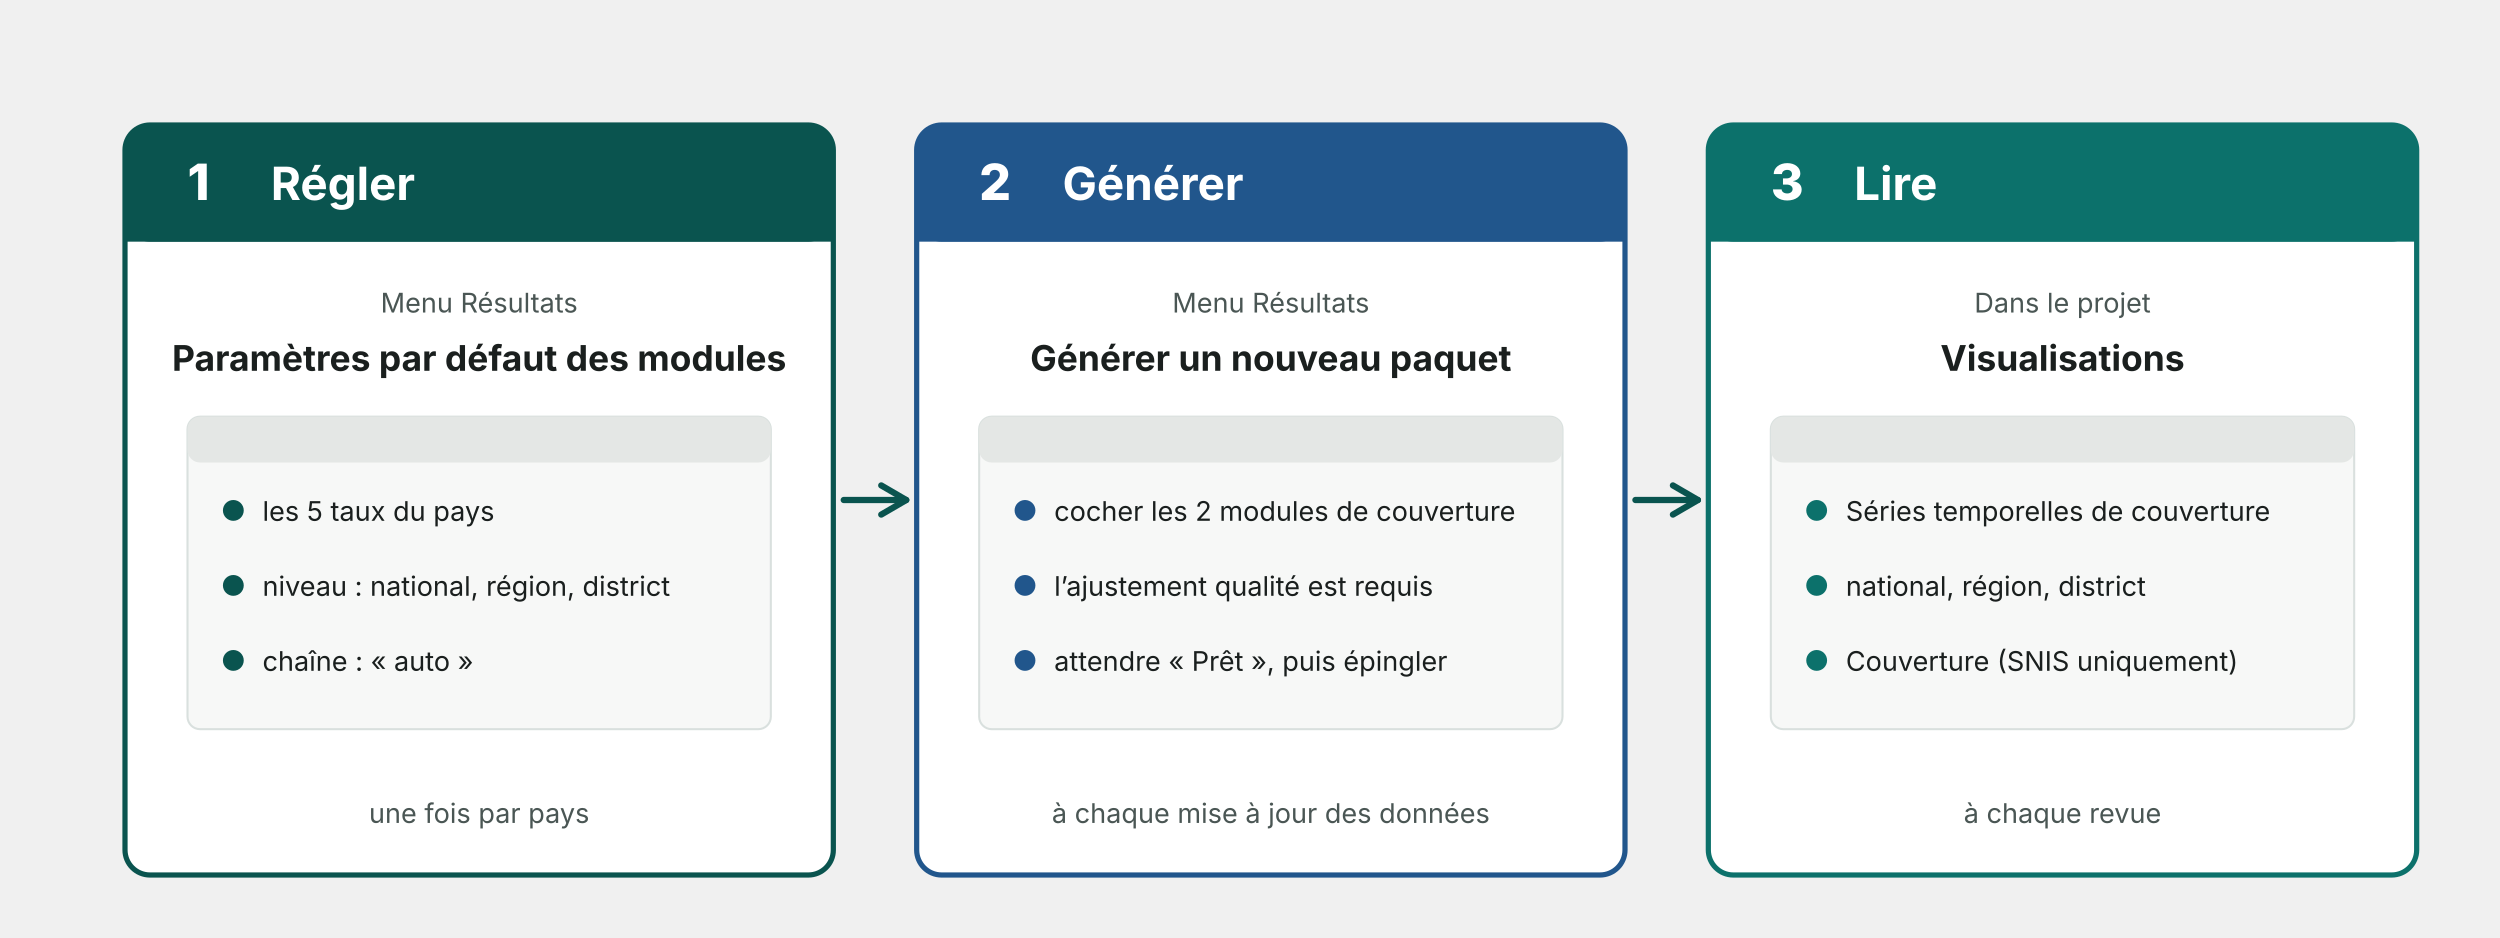
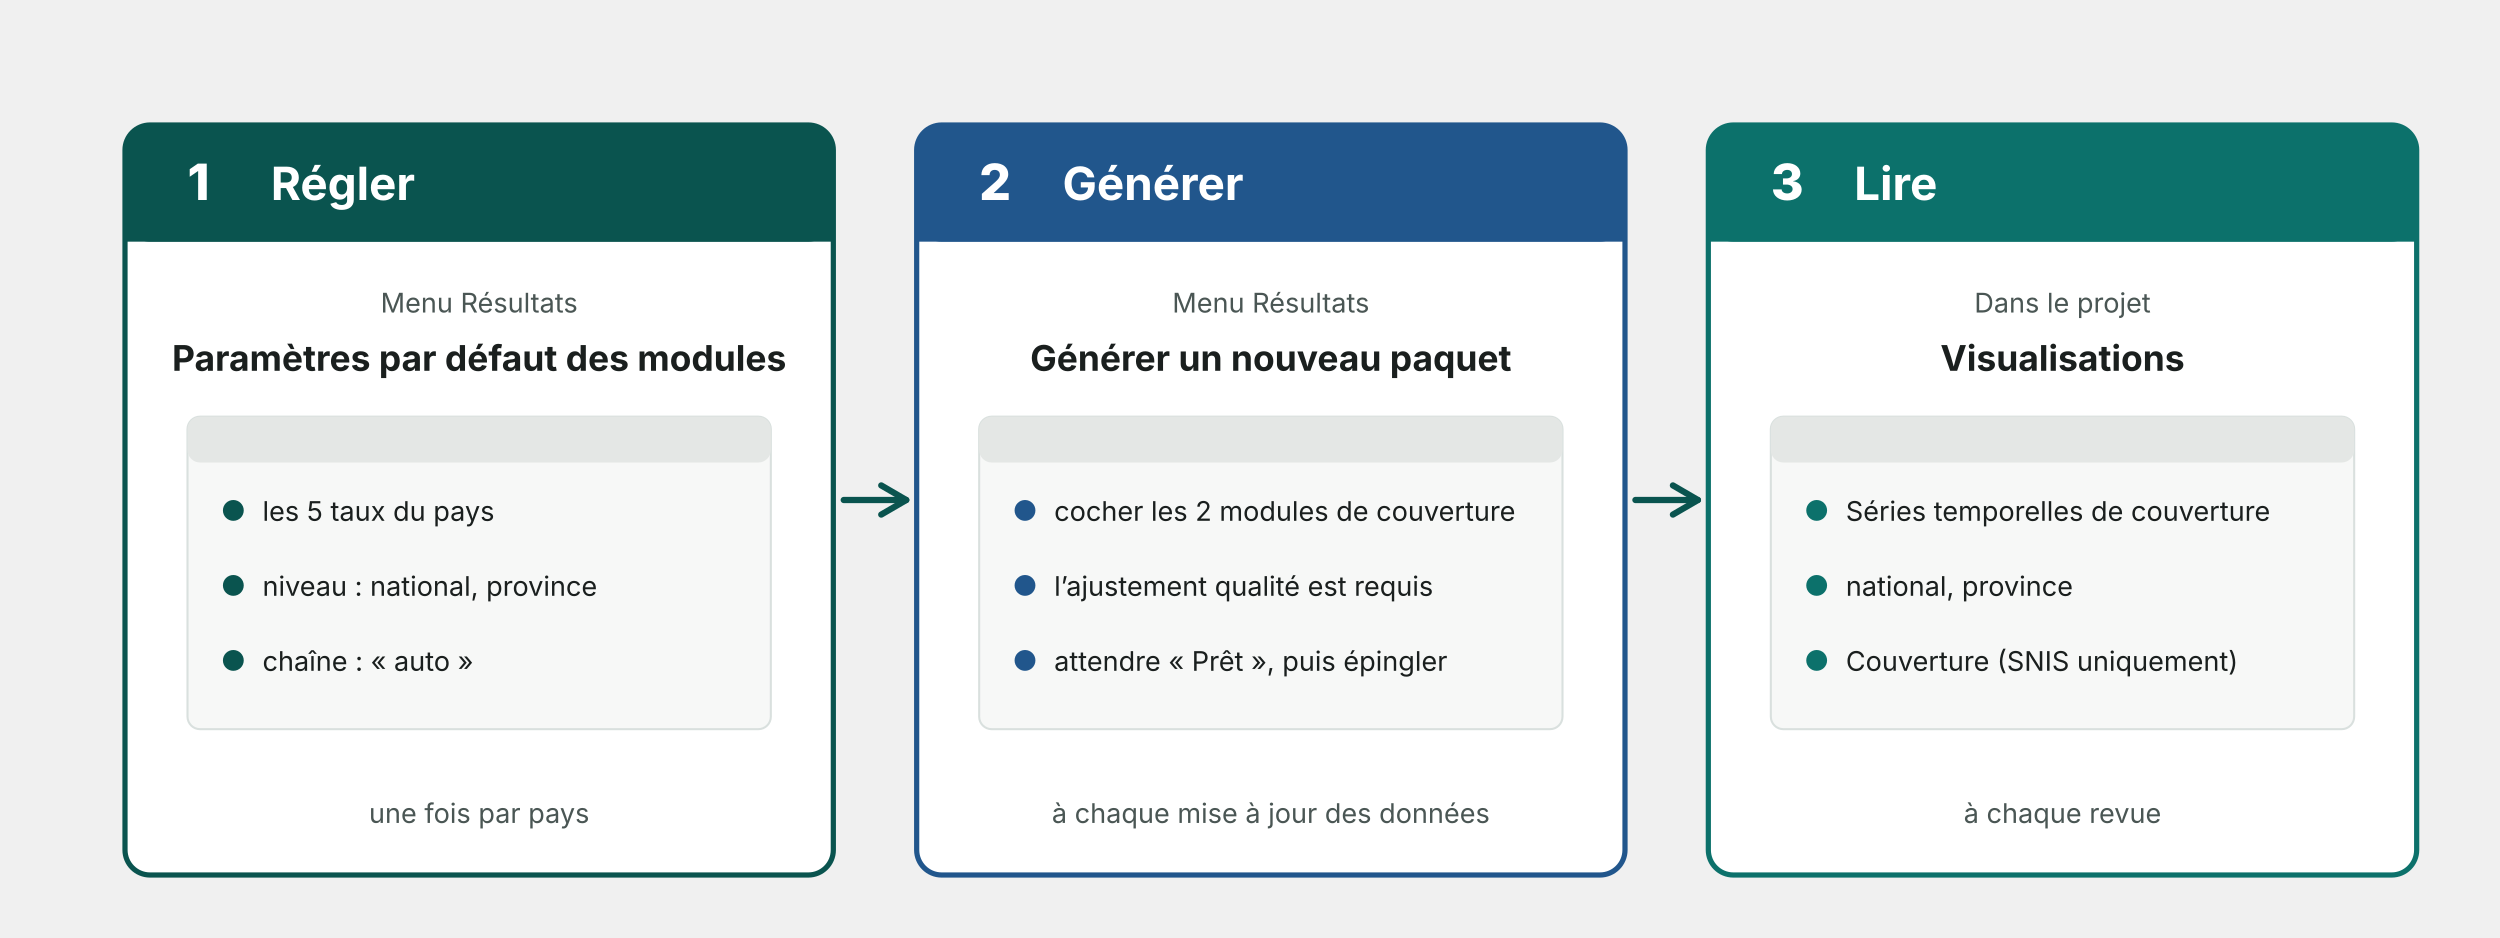
<svg xmlns="http://www.w3.org/2000/svg" viewBox="0 0 1200 450" font-family="Inter, -apple-system, 'Segoe UI', Roboto, sans-serif">
  <rect x="60" y="60" width="340" height="360" rx="12" fill="#FFFFFF" stroke="#0A544F" stroke-width="2.5" />
  <rect x="60" y="60" width="340" height="56" rx="12" fill="#0A544F" />
  <rect x="60" y="90" width="340" height="26" fill="#0A544F" />
  <text x="90" y="96" text-anchor="start" font-size="24" font-weight="800" fill="#FFFFFF">1</text>
  <text x="130" y="96" text-anchor="start" font-size="22" font-weight="700" fill="#FFFFFF">Régler</text>
  <text x="230" y="150" text-anchor="middle" font-size="13" font-weight="400" fill="#4A5654">Menu Résultats</text>
  <text x="230" y="178" text-anchor="middle" font-size="17" font-weight="700" fill="#1A1F1E">Paramètres par défaut des modules</text>
  <rect x="90" y="200" width="280" height="150" rx="6" fill="#F7F8F7" stroke="#D9E0DE" />
  <rect x="90" y="200" width="280" height="22" rx="6" fill="#E4E7E5" />
  <circle cx="112" cy="245" r="5" fill="#0A544F" />
  <text x="126" y="250" text-anchor="start" font-size="13" font-weight="400" fill="#1A1F1E">les 5 taux du pays</text>
  <circle cx="112" cy="281" r="5" fill="#0A544F" />
-   <text x="126" y="286" text-anchor="start" font-size="13" font-weight="400" fill="#1A1F1E">niveau : national, région, district</text>
+   <text x="126" y="286" text-anchor="start" font-size="13" font-weight="400" fill="#1A1F1E">niveau : national, province</text>
  <circle cx="112" cy="317" r="5" fill="#0A544F" />
  <text x="126" y="322" text-anchor="start" font-size="13" font-weight="400" fill="#1A1F1E">chaîne : « auto »</text>
  <text x="230" y="395" text-anchor="middle" font-size="13" font-weight="400" fill="#4A5654">une fois par pays</text>
  <line x1="405" y1="240" x2="435" y2="240" stroke="#0A544F" stroke-width="3" stroke-linecap="round" />
  <polyline points="423,247 435,240 423,233" fill="none" stroke="#0A544F" stroke-width="3" stroke-linecap="round" stroke-linejoin="round" />
  <rect x="440" y="60" width="340" height="360" rx="12" fill="#FFFFFF" stroke="#21568C" stroke-width="2.5" />
  <rect x="440" y="60" width="340" height="56" rx="12" fill="#21568C" />
  <rect x="440" y="90" width="340" height="26" fill="#21568C" />
  <text x="470" y="96" text-anchor="start" font-size="24" font-weight="800" fill="#FFFFFF">2</text>
  <text x="510" y="96" text-anchor="start" font-size="22" font-weight="700" fill="#FFFFFF">Générer</text>
  <text x="610" y="150" text-anchor="middle" font-size="13" font-weight="400" fill="#4A5654">Menu Résultats</text>
  <text x="610" y="178" text-anchor="middle" font-size="17" font-weight="700" fill="#1A1F1E">Générer un nouveau paquet</text>
  <rect x="470" y="200" width="280" height="150" rx="6" fill="#F7F8F7" stroke="#D9E0DE" />
  <rect x="470" y="200" width="280" height="22" rx="6" fill="#E4E7E5" />
  <circle cx="492" cy="245" r="5" fill="#21568C" />
  <text x="506" y="250" text-anchor="start" font-size="13" font-weight="400" fill="#1A1F1E">cocher les 2 modules de couverture</text>
  <circle cx="492" cy="281" r="5" fill="#21568C" />
  <text x="506" y="286" text-anchor="start" font-size="13" font-weight="400" fill="#1A1F1E">l’ajustement qualité est requis</text>
  <circle cx="492" cy="317" r="5" fill="#21568C" />
  <text x="506" y="322" text-anchor="start" font-size="13" font-weight="400" fill="#1A1F1E">attendre « Prêt », puis épingler</text>
  <text x="610" y="395" text-anchor="middle" font-size="13" font-weight="400" fill="#4A5654">à chaque mise à jour des données</text>
  <line x1="785" y1="240" x2="815" y2="240" stroke="#0A544F" stroke-width="3" stroke-linecap="round" />
  <polyline points="803,247 815,240 803,233" fill="none" stroke="#0A544F" stroke-width="3" stroke-linecap="round" stroke-linejoin="round" />
  <rect x="820" y="60" width="340" height="360" rx="12" fill="#FFFFFF" stroke="#0C716B" stroke-width="2.5" />
  <rect x="820" y="60" width="340" height="56" rx="12" fill="#0C716B" />
  <rect x="820" y="90" width="340" height="26" fill="#0C716B" />
  <text x="850" y="96" text-anchor="start" font-size="24" font-weight="800" fill="#FFFFFF">3</text>
  <text x="890" y="96" text-anchor="start" font-size="22" font-weight="700" fill="#FFFFFF">Lire</text>
  <text x="990" y="150" text-anchor="middle" font-size="13" font-weight="400" fill="#4A5654">Dans le projet</text>
  <text x="990" y="178" text-anchor="middle" font-size="17" font-weight="700" fill="#1A1F1E">Visualisations</text>
  <rect x="850" y="200" width="280" height="150" rx="6" fill="#F7F8F7" stroke="#D9E0DE" />
  <rect x="850" y="200" width="280" height="22" rx="6" fill="#E4E7E5" />
  <circle cx="872" cy="245" r="5" fill="#0C716B" />
  <text x="886" y="250" text-anchor="start" font-size="13" font-weight="400" fill="#1A1F1E">Séries temporelles de couverture</text>
  <circle cx="872" cy="281" r="5" fill="#0C716B" />
-   <text x="886" y="286" text-anchor="start" font-size="13" font-weight="400" fill="#1A1F1E">national, région, district</text>
+   <text x="886" y="286" text-anchor="start" font-size="13" font-weight="400" fill="#1A1F1E">national, province</text>
  <circle cx="872" cy="317" r="5" fill="#0C716B" />
  <text x="886" y="322" text-anchor="start" font-size="13" font-weight="400" fill="#1A1F1E">Couverture (SNIS uniquement)</text>
  <text x="990" y="395" text-anchor="middle" font-size="13" font-weight="400" fill="#4A5654">à chaque revue</text>
</svg>
